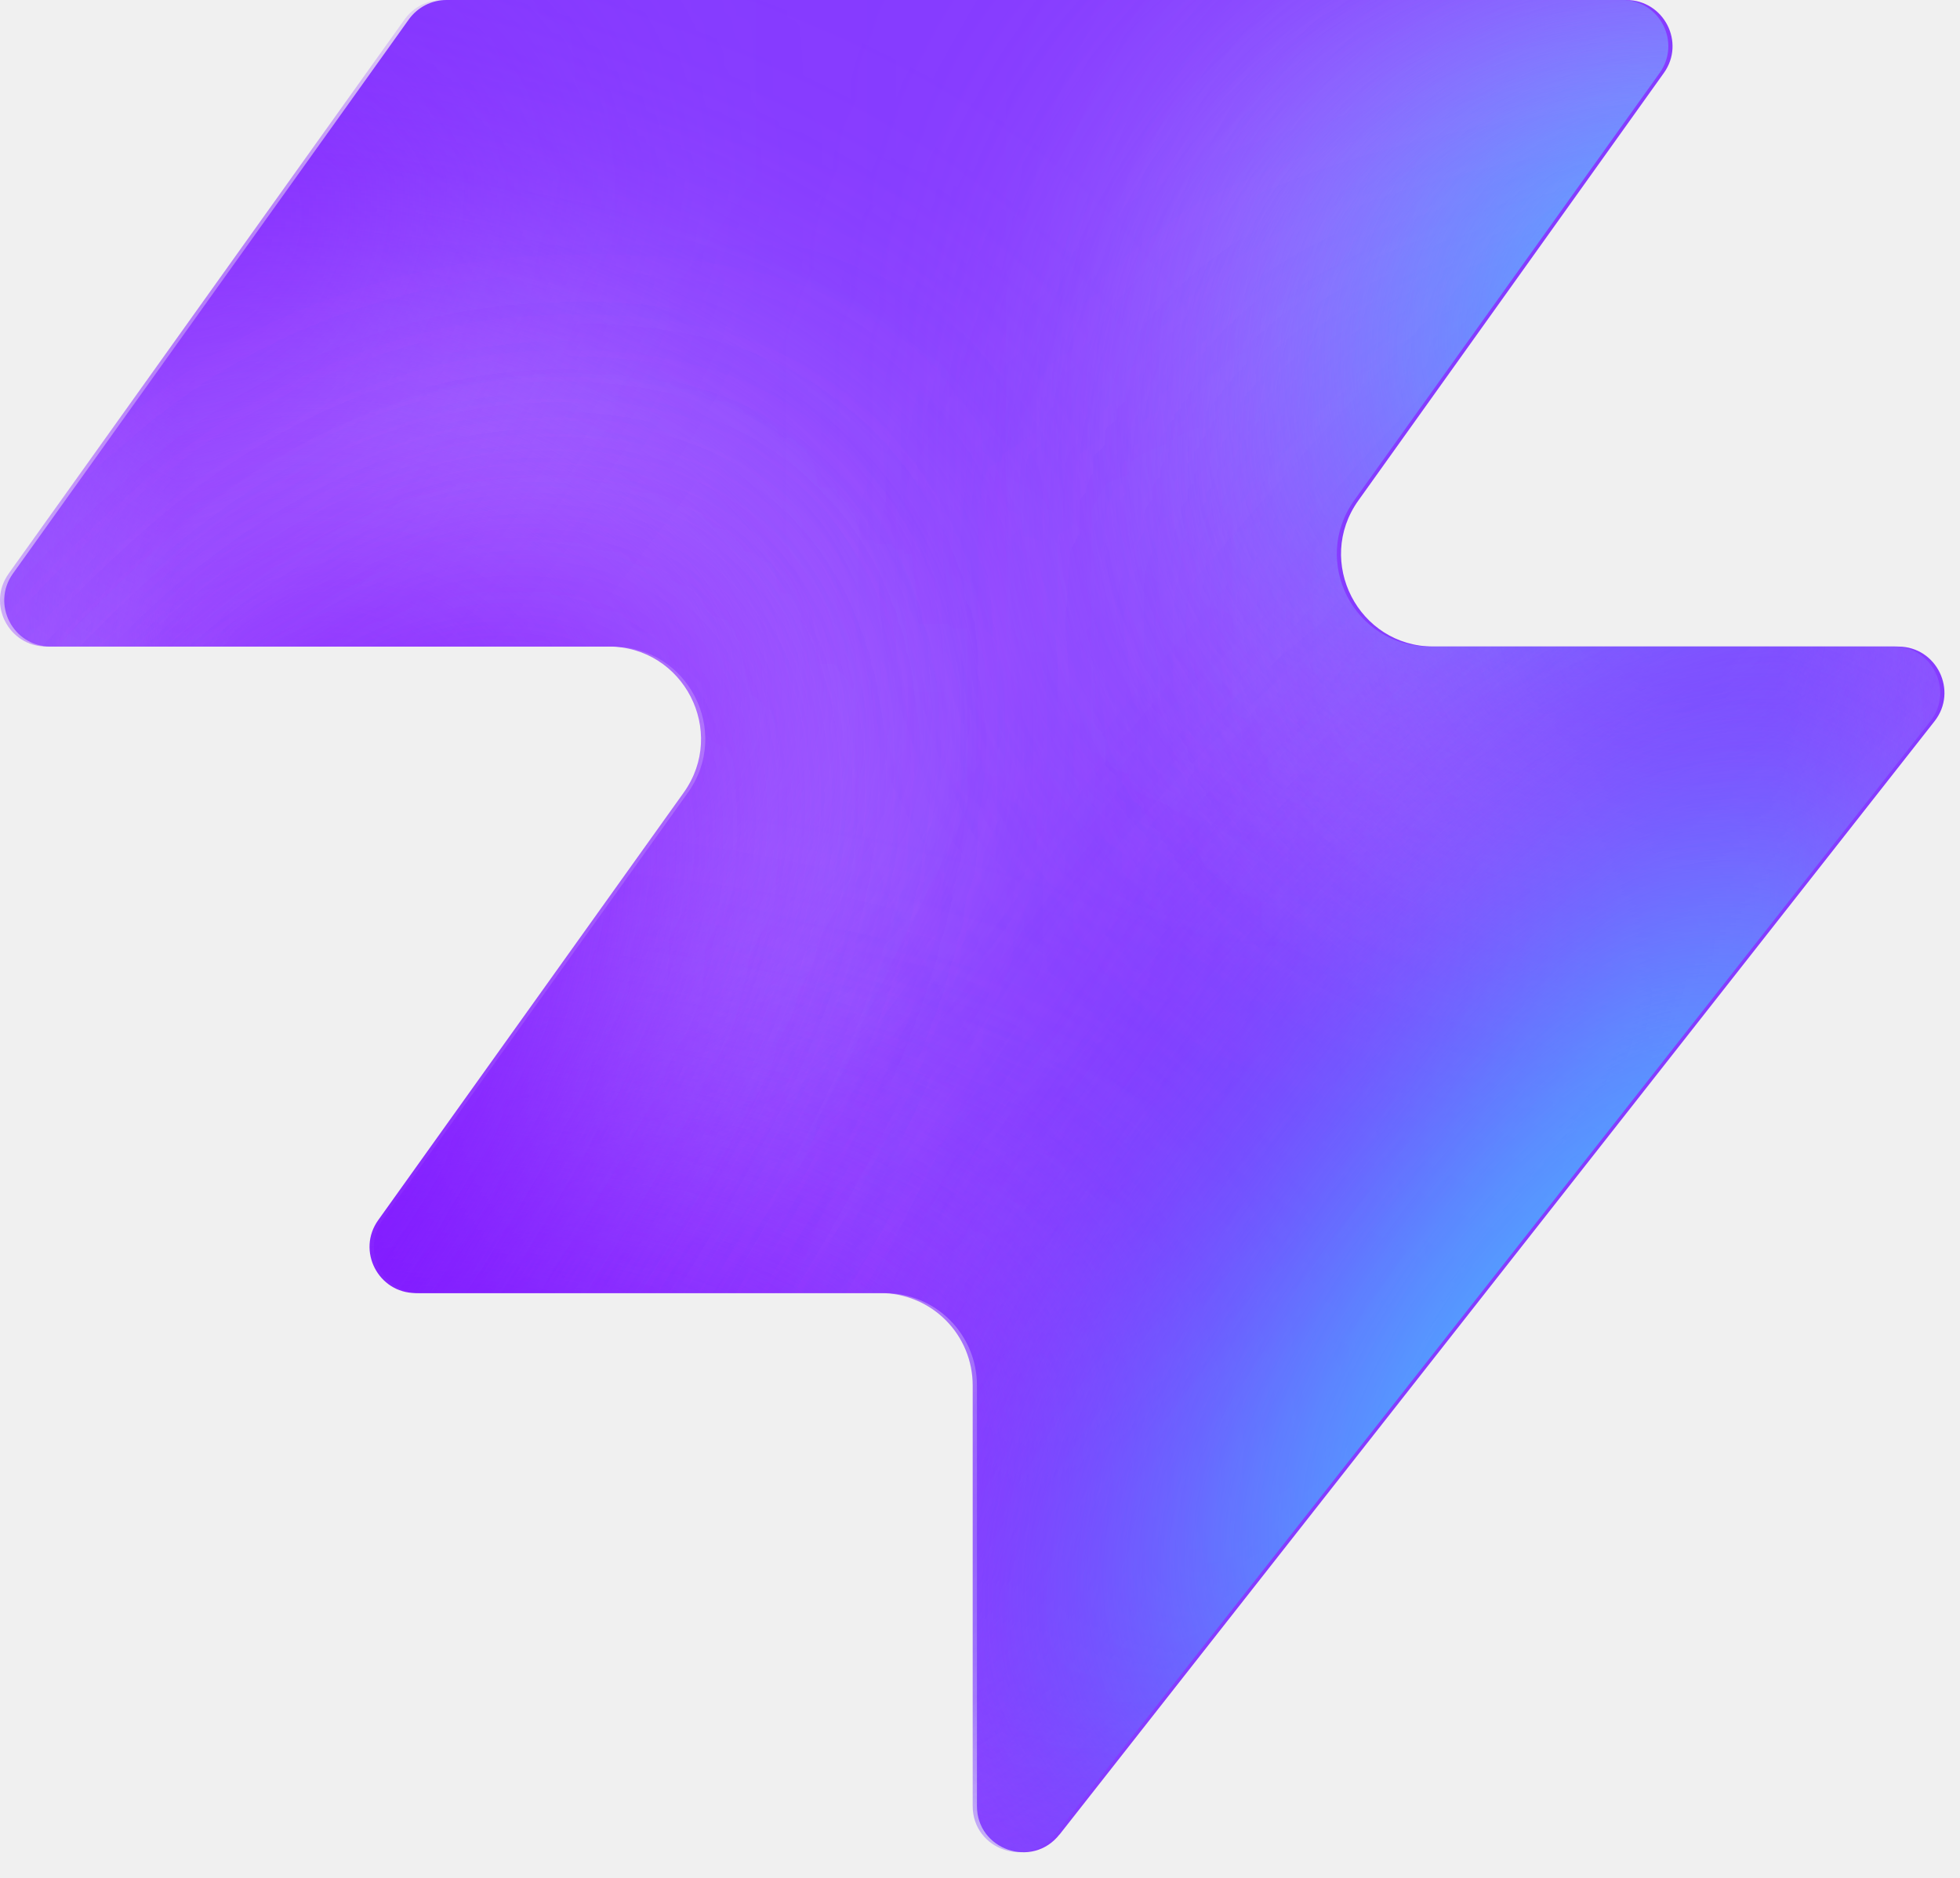
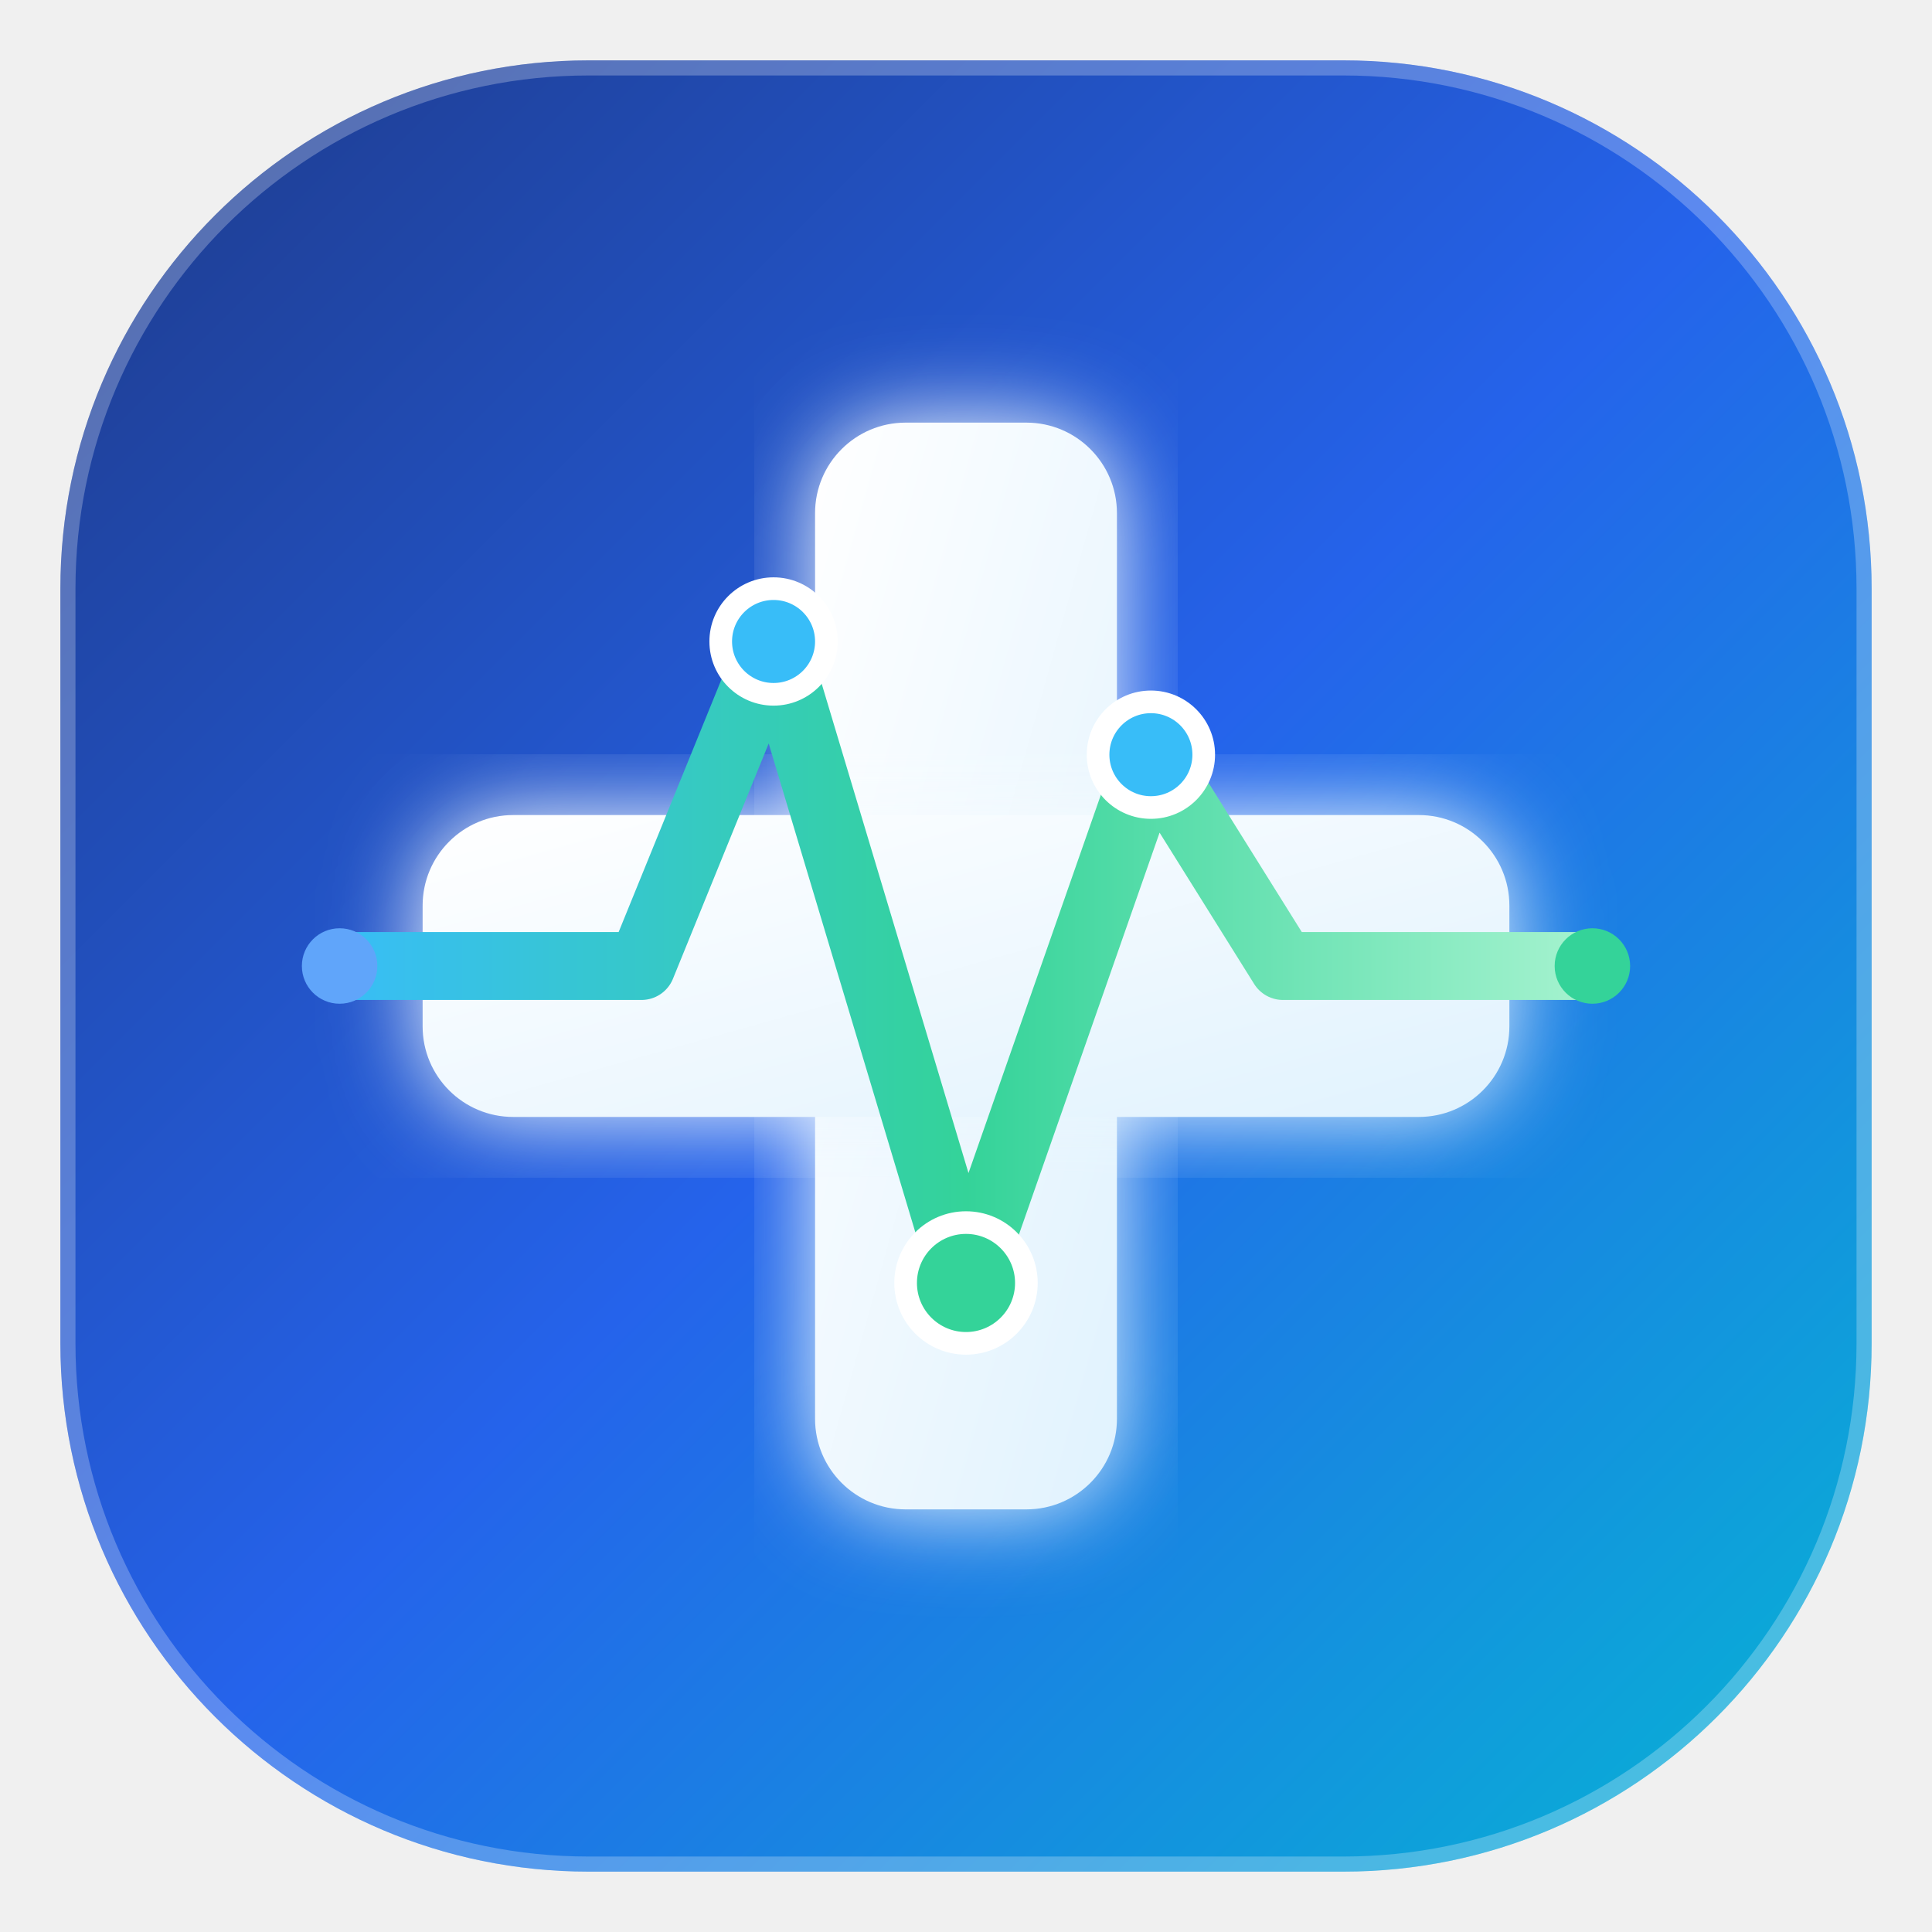
- <svg xmlns="http://www.w3.org/2000/svg" width="48" height="46" fill="none" viewBox="0 0 48 46">
-   <path fill="#863bff" d="M25.946 44.938c-.664.845-2.021.375-2.021-.698V33.937a2.26 2.26 0 0 0-2.262-2.262H10.287c-.92 0-1.456-1.04-.92-1.788l7.48-10.471c1.07-1.497 0-3.578-1.842-3.578H1.237c-.92 0-1.456-1.04-.92-1.788L10.013.474c.214-.297.556-.474.92-.474h28.894c.92 0 1.456 1.04.92 1.788l-7.48 10.471c-1.07 1.498 0 3.579 1.842 3.579h11.377c.943 0 1.473 1.088.89 1.83L25.947 44.94z" style="fill:#863bff;fill:color(display-p3 .525 .23 1);fill-opacity:1" />
-   <mask id="a" width="48" height="46" x="0" y="0" maskUnits="userSpaceOnUse" style="mask-type:alpha">
-     <path fill="#000" d="M25.842 44.938c-.664.844-2.021.375-2.021-.698V33.937a2.26 2.26 0 0 0-2.262-2.262H10.183c-.92 0-1.456-1.04-.92-1.788l7.48-10.471c1.07-1.498 0-3.579-1.842-3.579H1.133c-.92 0-1.456-1.04-.92-1.787L9.91.473c.214-.297.556-.474.92-.474h28.894c.92 0 1.456 1.04.92 1.788l-7.48 10.471c-1.07 1.498 0 3.578 1.842 3.578h11.377c.943 0 1.473 1.088.89 1.832L25.843 44.94z" style="fill:#000;fill-opacity:1" />
-   </mask>
-   <g mask="url(#a)">
-     <g filter="url(#b)">
-       <ellipse cx="5.508" cy="14.704" fill="#ede6ff" rx="5.508" ry="14.704" style="fill:#ede6ff;fill:color(display-p3 .927 .903 1);fill-opacity:1" transform="matrix(.00324 1 1 -.00324 -4.47 31.516)" />
-     </g>
-     <g filter="url(#c)">
-       <ellipse cx="10.399" cy="29.851" fill="#ede6ff" rx="10.399" ry="29.851" style="fill:#ede6ff;fill:color(display-p3 .927 .903 1);fill-opacity:1" transform="matrix(.00324 1 1 -.00324 -39.328 7.883)" />
-     </g>
-     <g filter="url(#d)">
-       <ellipse cx="5.508" cy="30.487" fill="#7e14ff" rx="5.508" ry="30.487" style="fill:#7e14ff;fill:color(display-p3 .492 .077 1);fill-opacity:1" transform="rotate(89.814 -25.913 -14.639)scale(1 -1)" />
-     </g>
-     <g filter="url(#e)">
-       <ellipse cx="5.508" cy="30.599" fill="#7e14ff" rx="5.508" ry="30.599" style="fill:#7e14ff;fill:color(display-p3 .492 .077 1);fill-opacity:1" transform="rotate(89.814 -32.644 -3.334)scale(1 -1)" />
-     </g>
-     <g filter="url(#f)">
-       <ellipse cx="5.508" cy="30.599" fill="#7e14ff" rx="5.508" ry="30.599" style="fill:#7e14ff;fill:color(display-p3 .492 .077 1);fill-opacity:1" transform="matrix(.00324 1 1 -.00324 -34.34 30.47)" />
-     </g>
-     <g filter="url(#g)">
-       <ellipse cx="14.072" cy="22.078" fill="#ede6ff" rx="14.072" ry="22.078" style="fill:#ede6ff;fill:color(display-p3 .927 .903 1);fill-opacity:1" transform="rotate(93.35 24.506 48.493)scale(-1 1)" />
-     </g>
-     <g filter="url(#h)">
-       <ellipse cx="3.47" cy="21.501" fill="#7e14ff" rx="3.47" ry="21.501" style="fill:#7e14ff;fill:color(display-p3 .492 .077 1);fill-opacity:1" transform="rotate(89.009 28.708 47.59)scale(-1 1)" />
-     </g>
-     <g filter="url(#i)">
-       <ellipse cx="3.47" cy="21.501" fill="#7e14ff" rx="3.47" ry="21.501" style="fill:#7e14ff;fill:color(display-p3 .492 .077 1);fill-opacity:1" transform="rotate(89.009 28.708 47.59)scale(-1 1)" />
-     </g>
-     <g filter="url(#j)">
-       <ellipse cx=".387" cy="8.972" fill="#7e14ff" rx="4.407" ry="29.108" style="fill:#7e14ff;fill:color(display-p3 .492 .077 1);fill-opacity:1" transform="rotate(39.51 .387 8.972)" />
-     </g>
-     <g filter="url(#k)">
-       <ellipse cx="47.523" cy="-6.092" fill="#7e14ff" rx="4.407" ry="29.108" style="fill:#7e14ff;fill:color(display-p3 .492 .077 1);fill-opacity:1" transform="rotate(37.892 47.523 -6.092)" />
-     </g>
-     <g filter="url(#l)">
-       <ellipse cx="41.412" cy="6.333" fill="#47bfff" rx="5.971" ry="9.665" style="fill:#47bfff;fill:color(display-p3 .28 .748 1);fill-opacity:1" transform="rotate(37.892 41.412 6.333)" />
-     </g>
-     <g filter="url(#m)">
-       <ellipse cx="-1.879" cy="38.332" fill="#7e14ff" rx="4.407" ry="29.108" style="fill:#7e14ff;fill:color(display-p3 .492 .077 1);fill-opacity:1" transform="rotate(37.892 -1.88 38.332)" />
-     </g>
-     <g filter="url(#n)">
-       <ellipse cx="-1.879" cy="38.332" fill="#7e14ff" rx="4.407" ry="29.108" style="fill:#7e14ff;fill:color(display-p3 .492 .077 1);fill-opacity:1" transform="rotate(37.892 -1.88 38.332)" />
-     </g>
-     <g filter="url(#o)">
-       <ellipse cx="35.651" cy="29.907" fill="#7e14ff" rx="4.407" ry="29.108" style="fill:#7e14ff;fill:color(display-p3 .492 .077 1);fill-opacity:1" transform="rotate(37.892 35.651 29.907)" />
-     </g>
-     <g filter="url(#p)">
-       <ellipse cx="38.418" cy="32.4" fill="#47bfff" rx="5.971" ry="15.297" style="fill:#47bfff;fill:color(display-p3 .28 .748 1);fill-opacity:1" transform="rotate(37.892 38.418 32.4)" />
-     </g>
-   </g>
+ <svg xmlns="http://www.w3.org/2000/svg" viewBox="0 0 512 512" width="100%" height="100%">
  <defs>
-     <filter id="b" width="60.045" height="41.654" x="-19.77" y="16.149" color-interpolation-filters="sRGB" filterUnits="userSpaceOnUse">
-       <feFlood flood-opacity="0" result="BackgroundImageFix" />
-       <feBlend in="SourceGraphic" in2="BackgroundImageFix" result="shape" />
-       <feGaussianBlur result="effect1_foregroundBlur_2002_17158" stdDeviation="7.659" />
+     <linearGradient id="medlink-bg" x1="0%" y1="0%" x2="100%" y2="100%">
+       <stop offset="0%" stop-color="#1e3a8a" />
+       <stop offset="50%" stop-color="#2563eb" />
+       <stop offset="100%" stop-color="#06b6d4" />
+     </linearGradient>
+     <linearGradient id="medlink-cross" x1="0%" y1="0%" x2="100%" y2="100%">
+       <stop offset="0%" stop-color="#ffffff" />
+       <stop offset="100%" stop-color="#e0f2fe" />
+     </linearGradient>
+     <filter id="glow" x="-20%" y="-20%" width="140%" height="140%">
+       <feGaussianBlur stdDeviation="12" result="blur" />
+       <feComposite in="SourceGraphic" in2="blur" operator="over" />
    </filter>
-     <filter id="c" width="90.34" height="51.437" x="-54.613" y="-7.533" color-interpolation-filters="sRGB" filterUnits="userSpaceOnUse">
-       <feFlood flood-opacity="0" result="BackgroundImageFix" />
-       <feBlend in="SourceGraphic" in2="BackgroundImageFix" result="shape" />
-       <feGaussianBlur result="effect1_foregroundBlur_2002_17158" stdDeviation="7.659" />
-     </filter>
-     <filter id="d" width="79.355" height="29.4" x="-49.64" y="2.03" color-interpolation-filters="sRGB" filterUnits="userSpaceOnUse">
-       <feFlood flood-opacity="0" result="BackgroundImageFix" />
-       <feBlend in="SourceGraphic" in2="BackgroundImageFix" result="shape" />
-       <feGaussianBlur result="effect1_foregroundBlur_2002_17158" stdDeviation="4.596" />
-     </filter>
-     <filter id="e" width="79.579" height="29.4" x="-45.045" y="20.029" color-interpolation-filters="sRGB" filterUnits="userSpaceOnUse">
-       <feFlood flood-opacity="0" result="BackgroundImageFix" />
-       <feBlend in="SourceGraphic" in2="BackgroundImageFix" result="shape" />
-       <feGaussianBlur result="effect1_foregroundBlur_2002_17158" stdDeviation="4.596" />
-     </filter>
-     <filter id="f" width="79.579" height="29.4" x="-43.513" y="21.178" color-interpolation-filters="sRGB" filterUnits="userSpaceOnUse">
-       <feFlood flood-opacity="0" result="BackgroundImageFix" />
-       <feBlend in="SourceGraphic" in2="BackgroundImageFix" result="shape" />
-       <feGaussianBlur result="effect1_foregroundBlur_2002_17158" stdDeviation="4.596" />
-     </filter>
-     <filter id="g" width="74.749" height="58.852" x="15.756" y="-17.901" color-interpolation-filters="sRGB" filterUnits="userSpaceOnUse">
-       <feFlood flood-opacity="0" result="BackgroundImageFix" />
-       <feBlend in="SourceGraphic" in2="BackgroundImageFix" result="shape" />
-       <feGaussianBlur result="effect1_foregroundBlur_2002_17158" stdDeviation="7.659" />
-     </filter>
-     <filter id="h" width="61.377" height="25.362" x="23.548" y="2.284" color-interpolation-filters="sRGB" filterUnits="userSpaceOnUse">
-       <feFlood flood-opacity="0" result="BackgroundImageFix" />
-       <feBlend in="SourceGraphic" in2="BackgroundImageFix" result="shape" />
-       <feGaussianBlur result="effect1_foregroundBlur_2002_17158" stdDeviation="4.596" />
-     </filter>
-     <filter id="i" width="61.377" height="25.362" x="23.548" y="2.284" color-interpolation-filters="sRGB" filterUnits="userSpaceOnUse">
-       <feFlood flood-opacity="0" result="BackgroundImageFix" />
-       <feBlend in="SourceGraphic" in2="BackgroundImageFix" result="shape" />
-       <feGaussianBlur result="effect1_foregroundBlur_2002_17158" stdDeviation="4.596" />
-     </filter>
-     <filter id="j" width="56.045" height="63.649" x="-27.636" y="-22.853" color-interpolation-filters="sRGB" filterUnits="userSpaceOnUse">
-       <feFlood flood-opacity="0" result="BackgroundImageFix" />
-       <feBlend in="SourceGraphic" in2="BackgroundImageFix" result="shape" />
-       <feGaussianBlur result="effect1_foregroundBlur_2002_17158" stdDeviation="4.596" />
-     </filter>
-     <filter id="k" width="54.814" height="64.646" x="20.116" y="-38.415" color-interpolation-filters="sRGB" filterUnits="userSpaceOnUse">
-       <feFlood flood-opacity="0" result="BackgroundImageFix" />
-       <feBlend in="SourceGraphic" in2="BackgroundImageFix" result="shape" />
-       <feGaussianBlur result="effect1_foregroundBlur_2002_17158" stdDeviation="4.596" />
-     </filter>
-     <filter id="l" width="33.541" height="35.313" x="24.641" y="-11.323" color-interpolation-filters="sRGB" filterUnits="userSpaceOnUse">
-       <feFlood flood-opacity="0" result="BackgroundImageFix" />
-       <feBlend in="SourceGraphic" in2="BackgroundImageFix" result="shape" />
-       <feGaussianBlur result="effect1_foregroundBlur_2002_17158" stdDeviation="4.596" />
-     </filter>
-     <filter id="m" width="54.814" height="64.646" x="-29.286" y="6.009" color-interpolation-filters="sRGB" filterUnits="userSpaceOnUse">
-       <feFlood flood-opacity="0" result="BackgroundImageFix" />
-       <feBlend in="SourceGraphic" in2="BackgroundImageFix" result="shape" />
-       <feGaussianBlur result="effect1_foregroundBlur_2002_17158" stdDeviation="4.596" />
-     </filter>
-     <filter id="n" width="54.814" height="64.646" x="-29.286" y="6.009" color-interpolation-filters="sRGB" filterUnits="userSpaceOnUse">
-       <feFlood flood-opacity="0" result="BackgroundImageFix" />
-       <feBlend in="SourceGraphic" in2="BackgroundImageFix" result="shape" />
-       <feGaussianBlur result="effect1_foregroundBlur_2002_17158" stdDeviation="4.596" />
-     </filter>
-     <filter id="o" width="54.814" height="64.646" x="8.244" y="-2.416" color-interpolation-filters="sRGB" filterUnits="userSpaceOnUse">
-       <feFlood flood-opacity="0" result="BackgroundImageFix" />
-       <feBlend in="SourceGraphic" in2="BackgroundImageFix" result="shape" />
-       <feGaussianBlur result="effect1_foregroundBlur_2002_17158" stdDeviation="4.596" />
-     </filter>
-     <filter id="p" width="39.409" height="43.623" x="18.713" y="10.588" color-interpolation-filters="sRGB" filterUnits="userSpaceOnUse">
-       <feFlood flood-opacity="0" result="BackgroundImageFix" />
-       <feBlend in="SourceGraphic" in2="BackgroundImageFix" result="shape" />
-       <feGaussianBlur result="effect1_foregroundBlur_2002_17158" stdDeviation="4.596" />
-     </filter>
+     <linearGradient id="pulse-grad" x1="0%" y1="0%" x2="100%" y2="0%">
+       <stop offset="0%" stop-color="#38bdf8" />
+       <stop offset="50%" stop-color="#34d399" />
+       <stop offset="100%" stop-color="#a7f3d0" />
+     </linearGradient>
  </defs>
+   <rect width="480" height="480" x="16" y="16" rx="140" ry="140" fill="url(#medlink-bg)" />
+   <rect width="476" height="476" x="18" y="18" rx="138" ry="138" fill="none" stroke="#ffffff" stroke-width="4" stroke-opacity="0.25" />
+   <rect x="216" y="112" width="80" height="288" rx="24" fill="url(#medlink-cross)" filter="url(#glow)" />
+   <rect x="112" y="216" width="288" height="80" rx="24" fill="url(#medlink-cross)" filter="url(#glow)" />
+   <path d="M 90 256 L 170 256 L 205 170 L 256 340 L 305 200 L 340 256 L 422 256" fill="none" stroke="url(#pulse-grad)" stroke-width="18" stroke-linecap="round" stroke-linejoin="round" />
+   <circle cx="205" cy="170" r="14" fill="#38bdf8" stroke="#ffffff" stroke-width="6" />
+   <circle cx="256" cy="340" r="16" fill="#34d399" stroke="#ffffff" stroke-width="6" />
+   <circle cx="305" cy="200" r="14" fill="#38bdf8" stroke="#ffffff" stroke-width="6" />
+   <circle cx="90" cy="256" r="10" fill="#60a5fa" />
+   <circle cx="422" cy="256" r="10" fill="#34d399" />
</svg>
